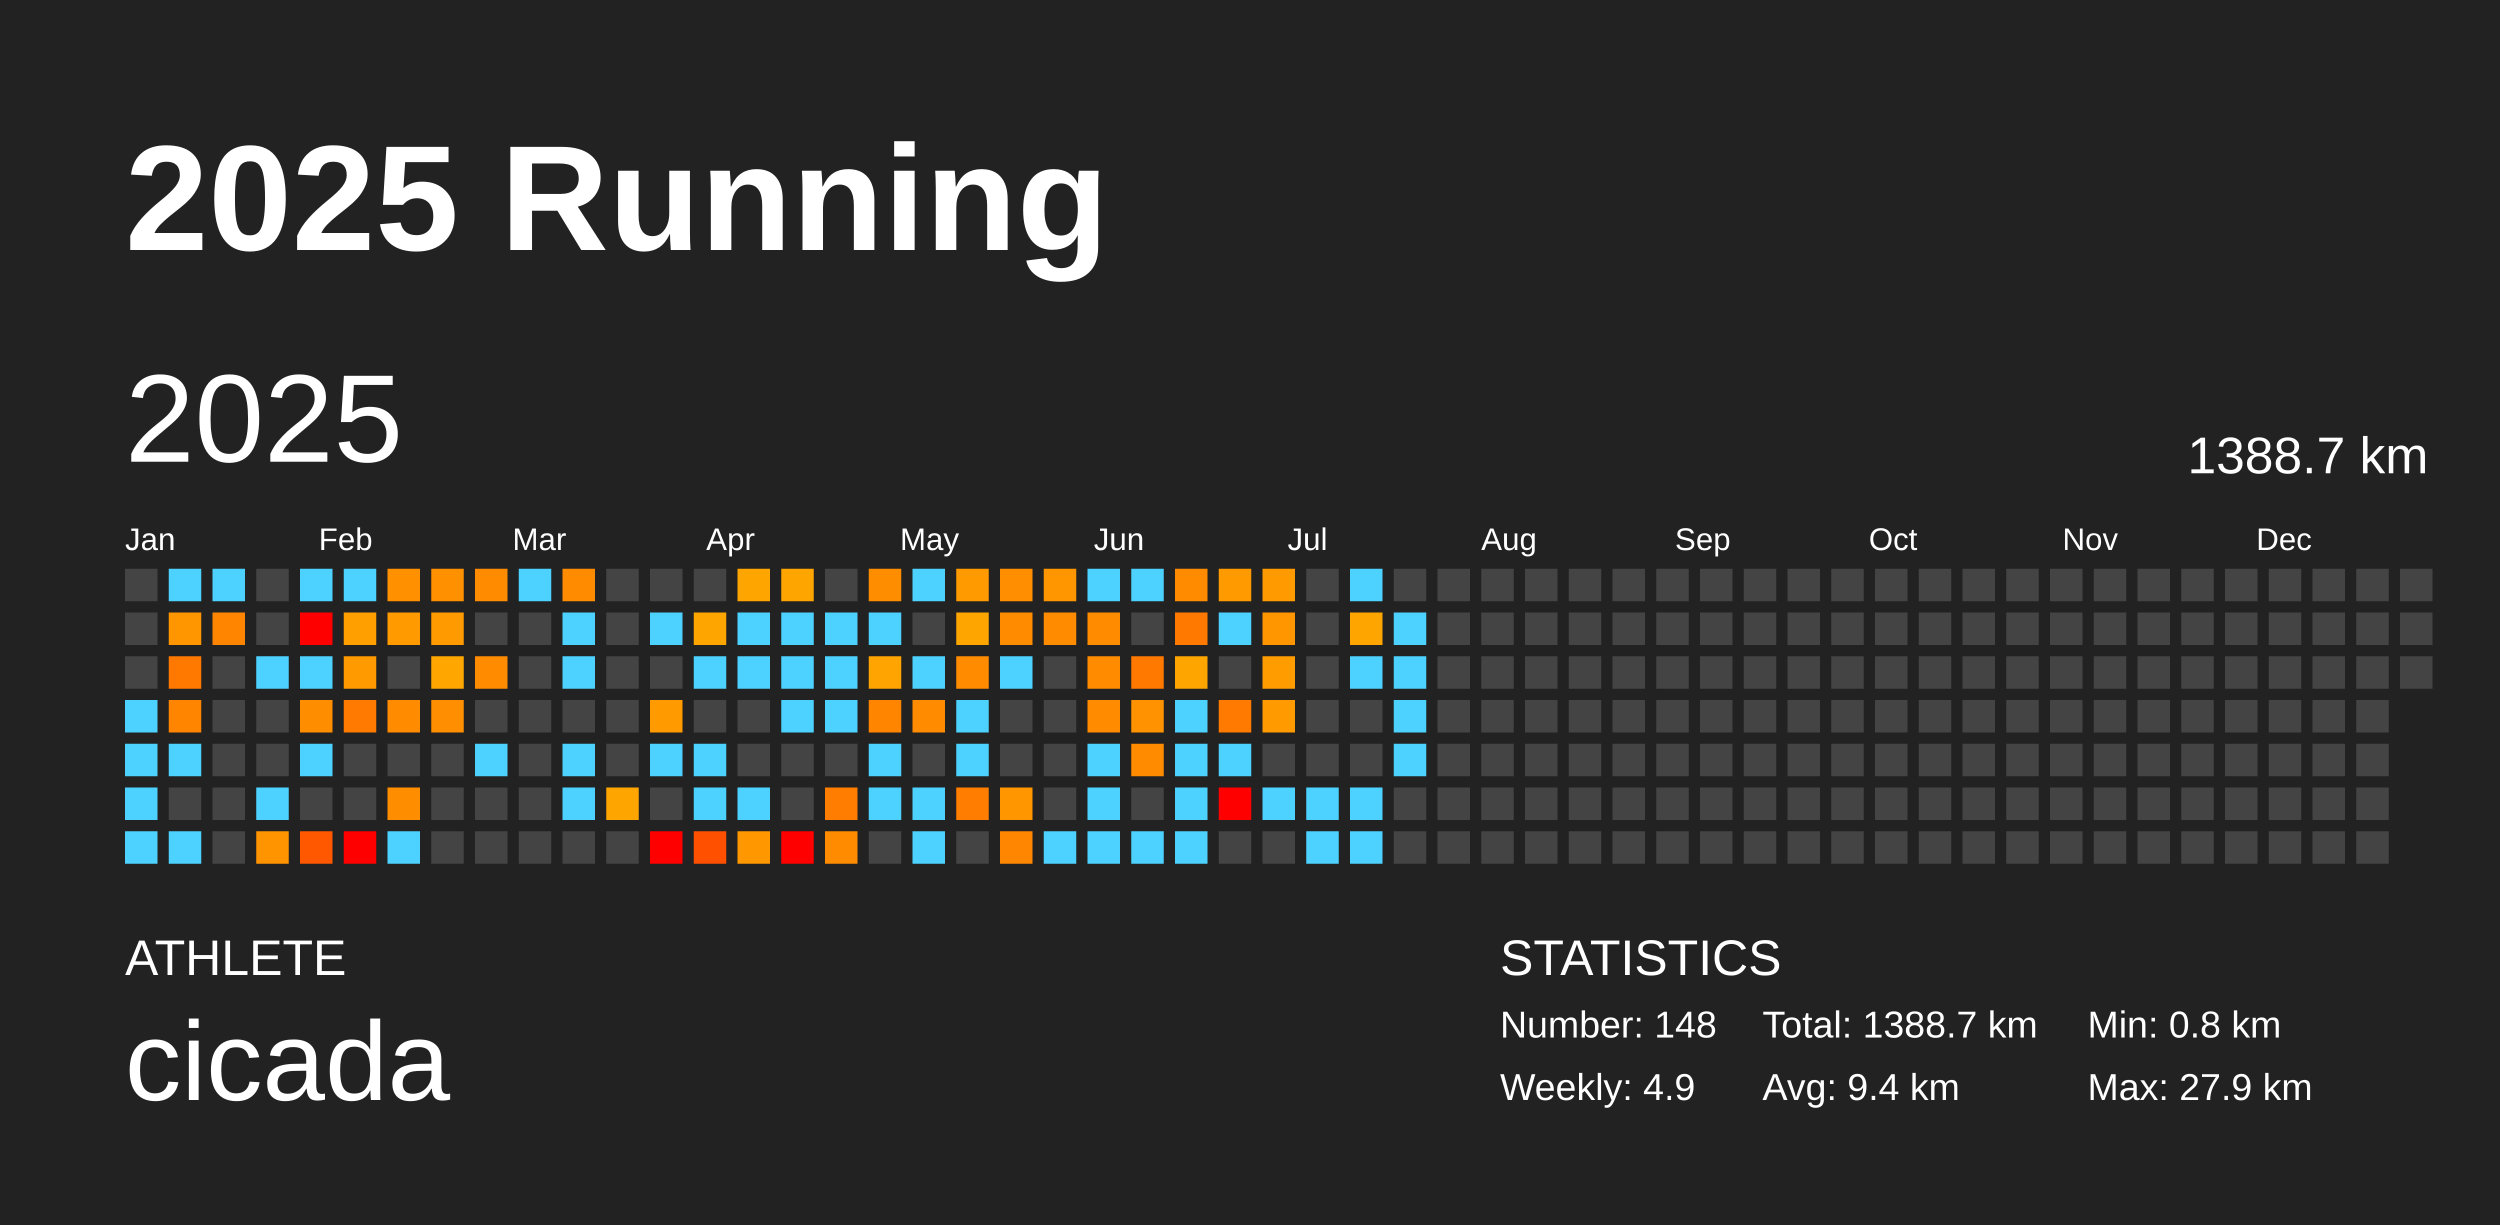
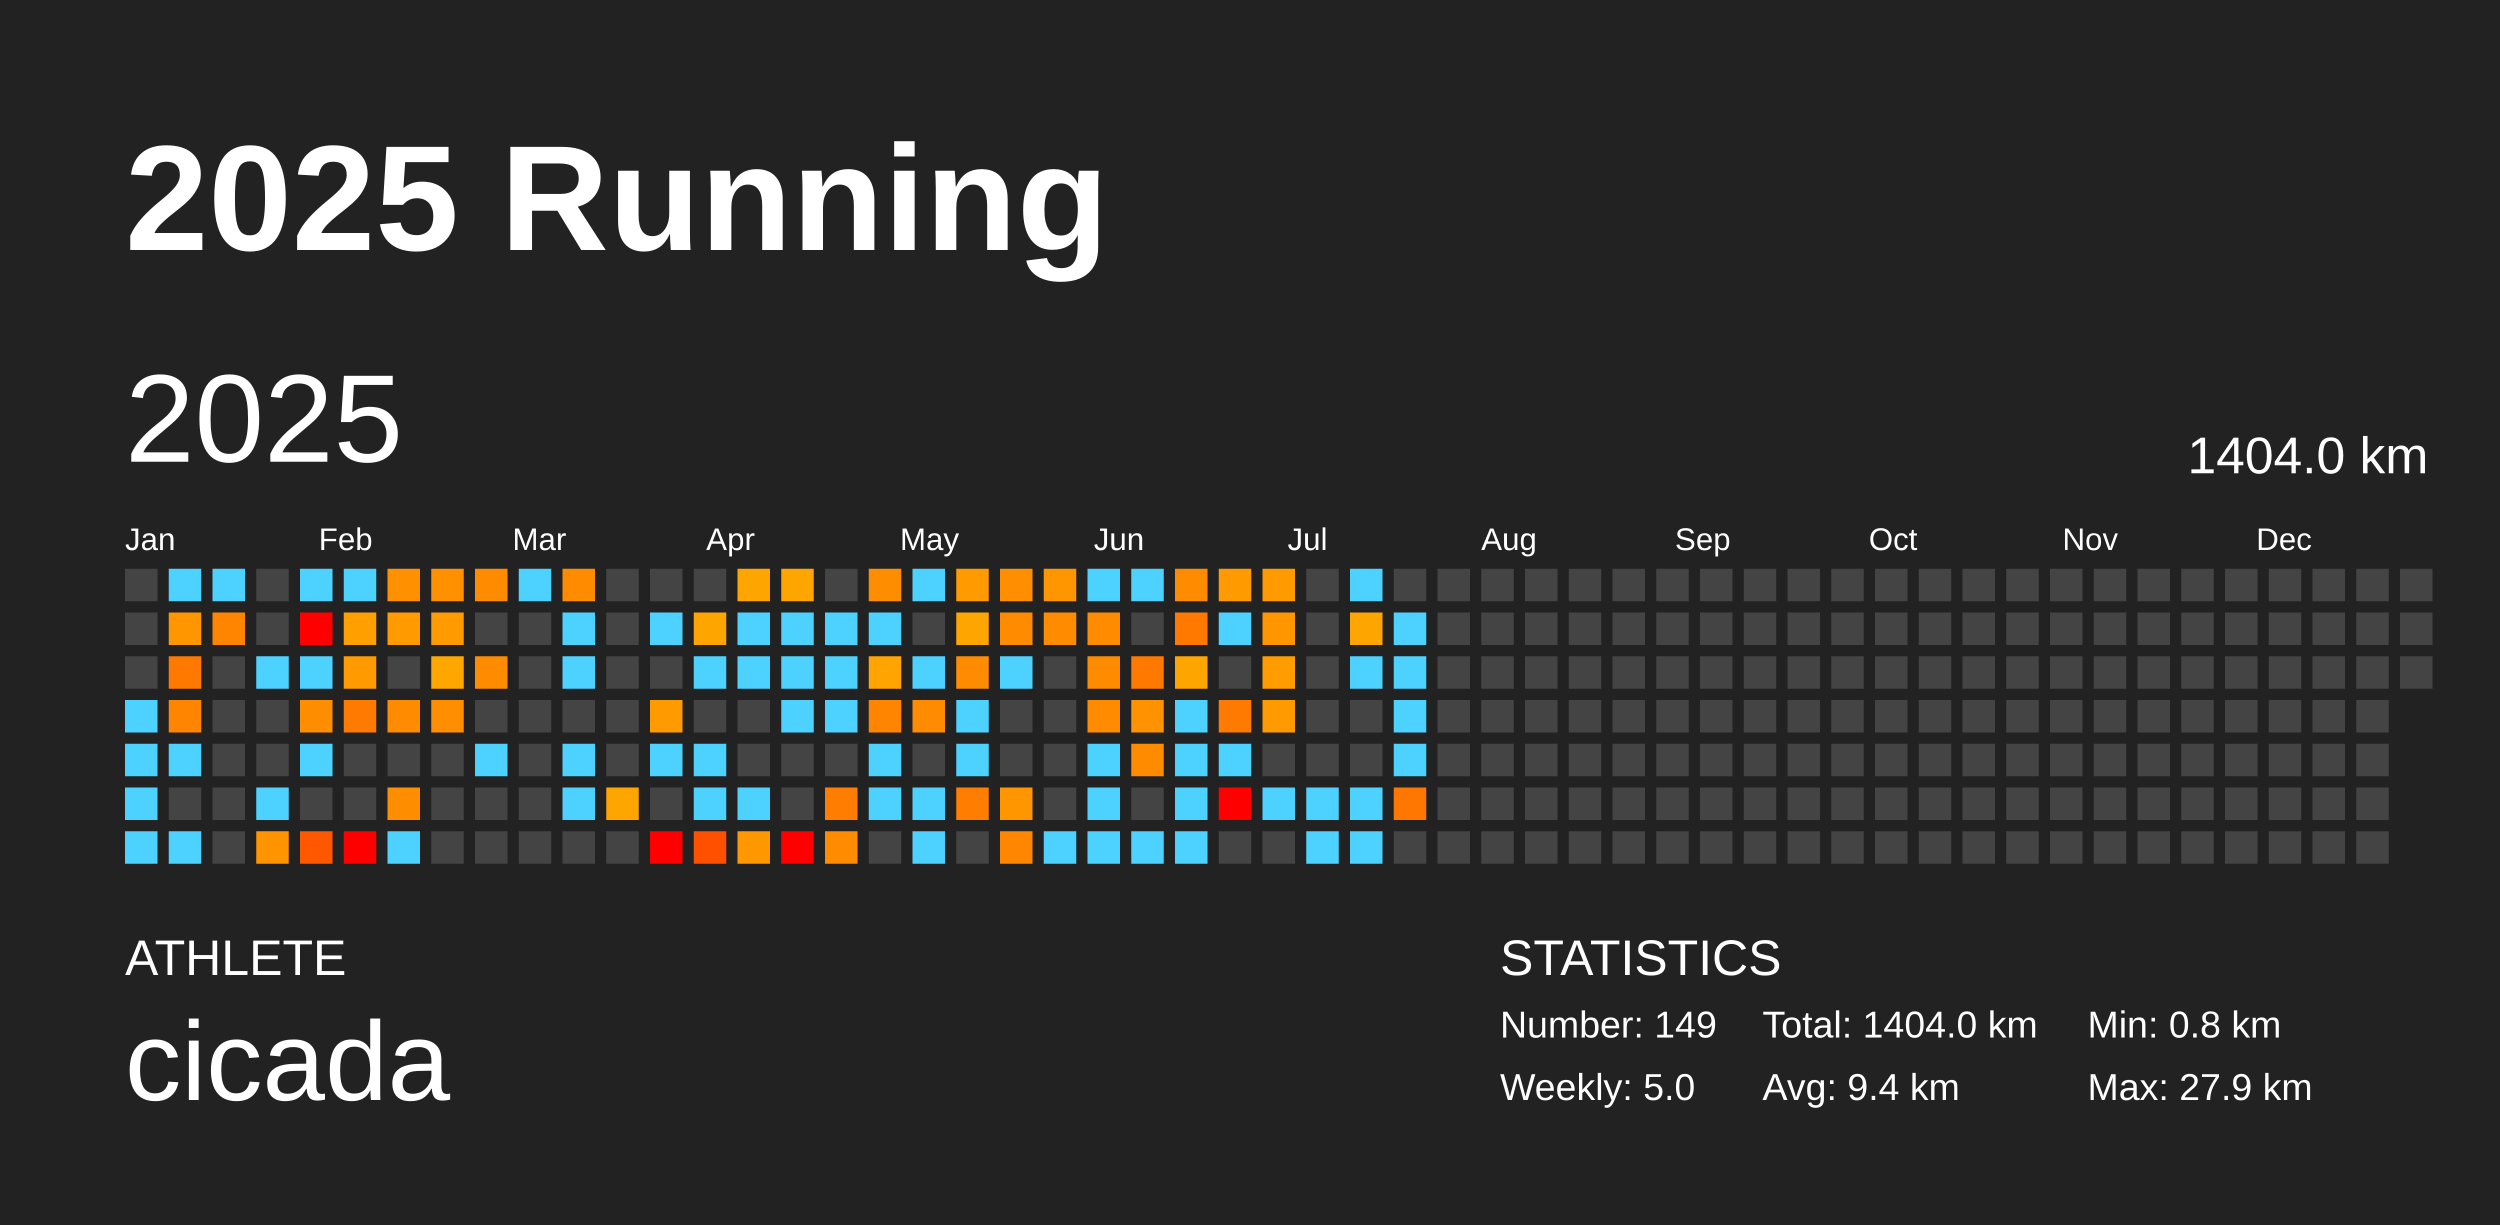
<svg xmlns="http://www.w3.org/2000/svg" baseProfile="full" height="98mm" version="1.1" viewBox="0,0,200,98" width="200mm">
  <defs />
  <rect fill="#222222" height="98" width="200" x="0" y="0" />
  <text fill="#FFFFFF" style="font-size:12px; font-family:Arial; font-weight:bold;" x="10" y="20">2025 Running</text>
  <text fill="#FFFFFF" style="font-size:4px; font-family:Arial" x="10" y="78">ATHLETE</text>
  <text fill="#FFFFFF" style="font-size:9px; font-family:Arial" x="10" y="88">cicada</text>
  <text fill="#FFFFFF" style="font-size:4px; font-family:Arial" x="120" y="78">STATISTICS</text>
-   <text fill="#FFFFFF" style="font-size:3px; font-family:Arial" x="120" y="83">Number: 148</text>
-   <text fill="#FFFFFF" style="font-size:3px; font-family:Arial" x="120" y="88">Weekly: 4.9</text>
-   <text fill="#FFFFFF" style="font-size:3px; font-family:Arial" x="141" y="83">Total: 1388.7 km</text>
+   <text fill="#FFFFFF" style="font-size:3px; font-family:Arial" x="120" y="83">Number: 149</text>
+   <text fill="#FFFFFF" style="font-size:3px; font-family:Arial" x="120" y="88">Weekly: 5.0</text>
+   <text fill="#FFFFFF" style="font-size:3px; font-family:Arial" x="141" y="83">Total: 1404.0 km</text>
  <text fill="#FFFFFF" style="font-size:3px; font-family:Arial" x="141" y="88">Avg: 9.4 km</text>
  <text fill="#FFFFFF" style="font-size:3px; font-family:Arial" x="167" y="83">Min: 0.8 km</text>
  <text fill="#FFFFFF" style="font-size:3px; font-family:Arial" x="167" y="88">Max: 27.9 km</text>
  <text dominant-baseline="hanging" fill="#FFFFFF" style="font-size:10.0px; font-family:Arial;" x="10" y="30">2025</text>
-   <text dominant-baseline="hanging" fill="#FFFFFF" style="font-size:4.125px; font-family:Arial;" x="175" y="35">1388.7 km</text>
+   <text dominant-baseline="hanging" fill="#FFFFFF" style="font-size:4.125px; font-family:Arial;" x="175" y="35">1404.0 km</text>
  <text fill="#FFFFFF" style="font-size:2.5px; font-family:Arial" x="10.0" y="44">Jan</text>
  <text fill="#FFFFFF" style="font-size:2.5px; font-family:Arial" x="25.5" y="44">Feb</text>
  <text fill="#FFFFFF" style="font-size:2.5px; font-family:Arial" x="41.0" y="44">Mar</text>
  <text fill="#FFFFFF" style="font-size:2.5px; font-family:Arial" x="56.5" y="44">Apr</text>
  <text fill="#FFFFFF" style="font-size:2.5px; font-family:Arial" x="72.0" y="44">May</text>
  <text fill="#FFFFFF" style="font-size:2.5px; font-family:Arial" x="87.5" y="44">Jun</text>
  <text fill="#FFFFFF" style="font-size:2.5px; font-family:Arial" x="103.0" y="44">Jul</text>
  <text fill="#FFFFFF" style="font-size:2.5px; font-family:Arial" x="118.5" y="44">Aug</text>
  <text fill="#FFFFFF" style="font-size:2.5px; font-family:Arial" x="134.0" y="44">Sep</text>
  <text fill="#FFFFFF" style="font-size:2.5px; font-family:Arial" x="149.5" y="44">Oct</text>
  <text fill="#FFFFFF" style="font-size:2.5px; font-family:Arial" x="165.0" y="44">Nov</text>
  <text fill="#FFFFFF" style="font-size:2.5px; font-family:Arial" x="180.5" y="44">Dec</text>
  <rect fill="#444444" height="2.6" width="2.6" x="10.0" y="45.5" />
  <rect fill="#444444" height="2.6" width="2.6" x="10.0" y="49.0" />
  <rect fill="#444444" height="2.6" width="2.6" x="10.0" y="52.5" />
  <rect fill="#4dd2ff" height="2.6" width="2.6" x="10.0" y="56.0" />
  <rect fill="#4dd2ff" height="2.6" width="2.6" x="10.0" y="59.5" />
  <rect fill="#4dd2ff" height="2.6" width="2.6" x="10.0" y="63.0" />
  <rect fill="#4dd2ff" height="2.6" width="2.6" x="10.0" y="66.5" />
  <rect fill="#4dd2ff" height="2.6" width="2.6" x="13.5" y="45.5" />
  <rect fill="#ff9600" height="2.6" width="2.6" x="13.5" y="49.0" />
  <rect fill="#ff7900" height="2.6" width="2.6" x="13.5" y="52.5" />
  <rect fill="#ff8400" height="2.6" width="2.6" x="13.5" y="56.0" />
  <rect fill="#4dd2ff" height="2.6" width="2.6" x="13.5" y="59.5" />
  <rect fill="#444444" height="2.6" width="2.6" x="13.5" y="63.0" />
  <rect fill="#4dd2ff" height="2.6" width="2.6" x="13.5" y="66.5" />
  <rect fill="#4dd2ff" height="2.6" width="2.6" x="17.0" y="45.5" />
  <rect fill="#ff8500" height="2.6" width="2.6" x="17.0" y="49.0" />
  <rect fill="#444444" height="2.6" width="2.6" x="17.0" y="52.5" />
  <rect fill="#444444" height="2.6" width="2.6" x="17.0" y="56.0" />
  <rect fill="#444444" height="2.6" width="2.6" x="17.0" y="59.5" />
  <rect fill="#444444" height="2.6" width="2.6" x="17.0" y="63.0" />
  <rect fill="#444444" height="2.6" width="2.6" x="17.0" y="66.5" />
  <rect fill="#444444" height="2.6" width="2.6" x="20.5" y="45.5" />
  <rect fill="#444444" height="2.6" width="2.6" x="20.5" y="49.0" />
  <rect fill="#4dd2ff" height="2.6" width="2.6" x="20.5" y="52.5" />
  <rect fill="#444444" height="2.6" width="2.6" x="20.5" y="56.0" />
  <rect fill="#444444" height="2.6" width="2.6" x="20.5" y="59.5" />
  <rect fill="#4dd2ff" height="2.6" width="2.6" x="20.5" y="63.0" />
  <rect fill="#ff9300" height="2.6" width="2.6" x="20.5" y="66.5" />
  <rect fill="#4dd2ff" height="2.6" width="2.6" x="24.0" y="45.5" />
  <rect fill="red" height="2.6" width="2.6" x="24.0" y="49.0" />
  <rect fill="#4dd2ff" height="2.6" width="2.6" x="24.0" y="52.5" />
  <rect fill="#ff8d00" height="2.6" width="2.6" x="24.0" y="56.0" />
  <rect fill="#4dd2ff" height="2.6" width="2.6" x="24.0" y="59.5" />
  <rect fill="#444444" height="2.6" width="2.6" x="24.0" y="63.0" />
  <rect fill="#ff5800" height="2.6" width="2.6" x="24.0" y="66.5" />
  <rect fill="#4dd2ff" height="2.6" width="2.6" x="27.5" y="45.5" />
  <rect fill="#ff9f00" height="2.6" width="2.6" x="27.5" y="49.0" />
  <rect fill="#ff9a00" height="2.6" width="2.6" x="27.5" y="52.5" />
  <rect fill="#ff7a00" height="2.6" width="2.6" x="27.5" y="56.0" />
  <rect fill="#444444" height="2.6" width="2.6" x="27.5" y="59.5" />
  <rect fill="#444444" height="2.6" width="2.6" x="27.5" y="63.0" />
  <rect fill="red" height="2.6" width="2.6" x="27.5" y="66.5" />
  <rect fill="#ff9000" height="2.6" width="2.6" x="31.0" y="45.5" />
  <rect fill="#ff9a00" height="2.6" width="2.6" x="31.0" y="49.0" />
  <rect fill="#444444" height="2.6" width="2.6" x="31.0" y="52.5" />
  <rect fill="#ff8c00" height="2.6" width="2.6" x="31.0" y="56.0" />
  <rect fill="#444444" height="2.6" width="2.6" x="31.0" y="59.5" />
  <rect fill="#ff8d00" height="2.6" width="2.6" x="31.0" y="63.0" />
  <rect fill="#4dd2ff" height="2.6" width="2.6" x="31.0" y="66.5" />
  <rect fill="#ff9000" height="2.6" width="2.6" x="34.5" y="45.5" />
  <rect fill="#ff9a00" height="2.6" width="2.6" x="34.5" y="49.0" />
  <rect fill="#ffa600" height="2.6" width="2.6" x="34.5" y="52.5" />
  <rect fill="#ff8e00" height="2.6" width="2.6" x="34.5" y="56.0" />
  <rect fill="#444444" height="2.6" width="2.6" x="34.5" y="59.5" />
  <rect fill="#444444" height="2.6" width="2.6" x="34.5" y="63.0" />
  <rect fill="#444444" height="2.6" width="2.6" x="34.5" y="66.5" />
  <rect fill="#ff8c00" height="2.6" width="2.6" x="38.0" y="45.5" />
  <rect fill="#444444" height="2.6" width="2.6" x="38.0" y="49.0" />
  <rect fill="#ff8c00" height="2.6" width="2.6" x="38.0" y="52.5" />
  <rect fill="#444444" height="2.6" width="2.6" x="38.0" y="56.0" />
  <rect fill="#4dd2ff" height="2.6" width="2.6" x="38.0" y="59.5" />
  <rect fill="#444444" height="2.6" width="2.6" x="38.0" y="63.0" />
  <rect fill="#444444" height="2.6" width="2.6" x="38.0" y="66.5" />
  <rect fill="#4dd2ff" height="2.6" width="2.6" x="41.5" y="45.5" />
  <rect fill="#444444" height="2.6" width="2.6" x="41.5" y="49.0" />
  <rect fill="#444444" height="2.6" width="2.6" x="41.5" y="52.5" />
  <rect fill="#444444" height="2.6" width="2.6" x="41.5" y="56.0" />
  <rect fill="#444444" height="2.6" width="2.6" x="41.5" y="59.5" />
  <rect fill="#444444" height="2.6" width="2.6" x="41.5" y="63.0" />
  <rect fill="#444444" height="2.6" width="2.6" x="41.5" y="66.5" />
  <rect fill="#ff8c00" height="2.6" width="2.6" x="45.0" y="45.5" />
  <rect fill="#4dd2ff" height="2.6" width="2.6" x="45.0" y="49.0" />
  <rect fill="#4dd2ff" height="2.6" width="2.6" x="45.0" y="52.5" />
  <rect fill="#444444" height="2.6" width="2.6" x="45.0" y="56.0" />
  <rect fill="#4dd2ff" height="2.6" width="2.6" x="45.0" y="59.5" />
  <rect fill="#4dd2ff" height="2.6" width="2.6" x="45.0" y="63.0" />
  <rect fill="#444444" height="2.6" width="2.6" x="45.0" y="66.5" />
  <rect fill="#444444" height="2.6" width="2.6" x="48.5" y="45.5" />
  <rect fill="#444444" height="2.6" width="2.6" x="48.5" y="49.0" />
  <rect fill="#444444" height="2.6" width="2.6" x="48.5" y="52.5" />
  <rect fill="#444444" height="2.6" width="2.6" x="48.5" y="56.0" />
  <rect fill="#444444" height="2.6" width="2.6" x="48.5" y="59.5" />
  <rect fill="#ffa500" height="2.6" width="2.6" x="48.5" y="63.0" />
  <rect fill="#444444" height="2.6" width="2.6" x="48.5" y="66.5" />
  <rect fill="#444444" height="2.6" width="2.6" x="52.0" y="45.5" />
  <rect fill="#4dd2ff" height="2.6" width="2.6" x="52.0" y="49.0" />
  <rect fill="#444444" height="2.6" width="2.6" x="52.0" y="52.5" />
  <rect fill="#ff9a00" height="2.6" width="2.6" x="52.0" y="56.0" />
  <rect fill="#4dd2ff" height="2.6" width="2.6" x="52.0" y="59.5" />
  <rect fill="#444444" height="2.6" width="2.6" x="52.0" y="63.0" />
  <rect fill="red" height="2.6" width="2.6" x="52.0" y="66.5" />
  <rect fill="#444444" height="2.6" width="2.6" x="55.5" y="45.5" />
  <rect fill="#ffa500" height="2.6" width="2.6" x="55.5" y="49.0" />
  <rect fill="#4dd2ff" height="2.6" width="2.6" x="55.5" y="52.5" />
  <rect fill="#444444" height="2.6" width="2.6" x="55.5" y="56.0" />
  <rect fill="#4dd2ff" height="2.6" width="2.6" x="55.5" y="59.5" />
  <rect fill="#4dd2ff" height="2.6" width="2.6" x="55.5" y="63.0" />
  <rect fill="#ff5000" height="2.6" width="2.6" x="55.5" y="66.5" />
  <rect fill="#ffa500" height="2.6" width="2.6" x="59.0" y="45.5" />
  <rect fill="#4dd2ff" height="2.6" width="2.6" x="59.0" y="49.0" />
  <rect fill="#4dd2ff" height="2.6" width="2.6" x="59.0" y="52.5" />
  <rect fill="#444444" height="2.6" width="2.6" x="59.0" y="56.0" />
  <rect fill="#444444" height="2.6" width="2.6" x="59.0" y="59.5" />
  <rect fill="#4dd2ff" height="2.6" width="2.6" x="59.0" y="63.0" />
  <rect fill="#ff9800" height="2.6" width="2.6" x="59.0" y="66.5" />
  <rect fill="#ffa500" height="2.6" width="2.6" x="62.5" y="45.5" />
  <rect fill="#4dd2ff" height="2.6" width="2.6" x="62.5" y="49.0" />
  <rect fill="#4dd2ff" height="2.6" width="2.6" x="62.5" y="52.5" />
  <rect fill="#4dd2ff" height="2.6" width="2.6" x="62.5" y="56.0" />
  <rect fill="#444444" height="2.6" width="2.6" x="62.5" y="59.5" />
  <rect fill="#444444" height="2.6" width="2.6" x="62.5" y="63.0" />
  <rect fill="red" height="2.6" width="2.6" x="62.5" y="66.5" />
  <rect fill="#444444" height="2.6" width="2.6" x="66.0" y="45.5" />
  <rect fill="#4dd2ff" height="2.6" width="2.6" x="66.0" y="49.0" />
  <rect fill="#4dd2ff" height="2.6" width="2.6" x="66.0" y="52.5" />
  <rect fill="#4dd2ff" height="2.6" width="2.6" x="66.0" y="56.0" />
  <rect fill="#444444" height="2.6" width="2.6" x="66.0" y="59.5" />
  <rect fill="#ff7d00" height="2.6" width="2.6" x="66.0" y="63.0" />
  <rect fill="#ff8c00" height="2.6" width="2.6" x="66.0" y="66.5" />
  <rect fill="#ff8d00" height="2.6" width="2.6" x="69.5" y="45.5" />
  <rect fill="#4dd2ff" height="2.6" width="2.6" x="69.5" y="49.0" />
  <rect fill="#ffa400" height="2.6" width="2.6" x="69.5" y="52.5" />
  <rect fill="#ff8500" height="2.6" width="2.6" x="69.5" y="56.0" />
  <rect fill="#4dd2ff" height="2.6" width="2.6" x="69.5" y="59.5" />
  <rect fill="#4dd2ff" height="2.6" width="2.6" x="69.5" y="63.0" />
  <rect fill="#444444" height="2.6" width="2.6" x="69.5" y="66.5" />
  <rect fill="#4dd2ff" height="2.6" width="2.6" x="73.0" y="45.5" />
  <rect fill="#444444" height="2.6" width="2.6" x="73.0" y="49.0" />
  <rect fill="#4dd2ff" height="2.6" width="2.6" x="73.0" y="52.5" />
  <rect fill="#ff8c00" height="2.6" width="2.6" x="73.0" y="56.0" />
  <rect fill="#444444" height="2.6" width="2.6" x="73.0" y="59.5" />
  <rect fill="#4dd2ff" height="2.6" width="2.6" x="73.0" y="63.0" />
  <rect fill="#4dd2ff" height="2.6" width="2.6" x="73.0" y="66.5" />
  <rect fill="#ff9a00" height="2.6" width="2.6" x="76.5" y="45.5" />
  <rect fill="#ffa500" height="2.6" width="2.6" x="76.5" y="49.0" />
  <rect fill="#ff8c00" height="2.6" width="2.6" x="76.5" y="52.5" />
  <rect fill="#4dd2ff" height="2.6" width="2.6" x="76.5" y="56.0" />
  <rect fill="#4dd2ff" height="2.6" width="2.6" x="76.5" y="59.5" />
  <rect fill="#ff7d00" height="2.6" width="2.6" x="76.5" y="63.0" />
  <rect fill="#444444" height="2.6" width="2.6" x="76.5" y="66.5" />
  <rect fill="#ff8f00" height="2.6" width="2.6" x="80.0" y="45.5" />
  <rect fill="#ff8c00" height="2.6" width="2.6" x="80.0" y="49.0" />
  <rect fill="#4dd2ff" height="2.6" width="2.6" x="80.0" y="52.5" />
  <rect fill="#444444" height="2.6" width="2.6" x="80.0" y="56.0" />
  <rect fill="#444444" height="2.6" width="2.6" x="80.0" y="59.5" />
  <rect fill="#ff9600" height="2.6" width="2.6" x="80.0" y="63.0" />
  <rect fill="#ff8600" height="2.6" width="2.6" x="80.0" y="66.5" />
  <rect fill="#ff9600" height="2.6" width="2.6" x="83.5" y="45.5" />
  <rect fill="#ff8c00" height="2.6" width="2.6" x="83.5" y="49.0" />
  <rect fill="#444444" height="2.6" width="2.6" x="83.5" y="52.5" />
  <rect fill="#444444" height="2.6" width="2.6" x="83.5" y="56.0" />
  <rect fill="#444444" height="2.6" width="2.6" x="83.5" y="59.5" />
  <rect fill="#444444" height="2.6" width="2.6" x="83.5" y="63.0" />
  <rect fill="#4dd2ff" height="2.6" width="2.6" x="83.5" y="66.5" />
  <rect fill="#4dd2ff" height="2.6" width="2.6" x="87.0" y="45.5" />
  <rect fill="#ff8c00" height="2.6" width="2.6" x="87.0" y="49.0" />
  <rect fill="#ff8c00" height="2.6" width="2.6" x="87.0" y="52.5" />
  <rect fill="#ff8c00" height="2.6" width="2.6" x="87.0" y="56.0" />
  <rect fill="#4dd2ff" height="2.6" width="2.6" x="87.0" y="59.5" />
  <rect fill="#4dd2ff" height="2.6" width="2.6" x="87.0" y="63.0" />
  <rect fill="#4dd2ff" height="2.6" width="2.6" x="87.0" y="66.5" />
  <rect fill="#4dd2ff" height="2.6" width="2.6" x="90.5" y="45.5" />
  <rect fill="#444444" height="2.6" width="2.6" x="90.5" y="49.0" />
  <rect fill="#ff7900" height="2.6" width="2.6" x="90.5" y="52.5" />
  <rect fill="#ff9200" height="2.6" width="2.6" x="90.5" y="56.0" />
  <rect fill="#ff8c00" height="2.6" width="2.6" x="90.5" y="59.5" />
  <rect fill="#444444" height="2.6" width="2.6" x="90.5" y="63.0" />
  <rect fill="#4dd2ff" height="2.6" width="2.6" x="90.5" y="66.5" />
  <rect fill="#ff8c00" height="2.6" width="2.6" x="94.0" y="45.5" />
  <rect fill="#ff7900" height="2.6" width="2.6" x="94.0" y="49.0" />
  <rect fill="#ffa500" height="2.6" width="2.6" x="94.0" y="52.5" />
  <rect fill="#4dd2ff" height="2.6" width="2.6" x="94.0" y="56.0" />
  <rect fill="#4dd2ff" height="2.6" width="2.6" x="94.0" y="59.5" />
  <rect fill="#4dd2ff" height="2.6" width="2.6" x="94.0" y="63.0" />
  <rect fill="#4dd2ff" height="2.6" width="2.6" x="94.0" y="66.5" />
  <rect fill="#ff9a00" height="2.6" width="2.6" x="97.5" y="45.5" />
  <rect fill="#4dd2ff" height="2.6" width="2.6" x="97.5" y="49.0" />
  <rect fill="#444444" height="2.6" width="2.6" x="97.5" y="52.5" />
  <rect fill="#ff7a00" height="2.6" width="2.6" x="97.5" y="56.0" />
  <rect fill="#4dd2ff" height="2.6" width="2.6" x="97.5" y="59.5" />
  <rect fill="red" height="2.6" width="2.6" x="97.5" y="63.0" />
  <rect fill="#444444" height="2.6" width="2.6" x="97.5" y="66.5" />
  <rect fill="#ff9a00" height="2.6" width="2.6" x="101.0" y="45.5" />
  <rect fill="#ff9600" height="2.6" width="2.6" x="101.0" y="49.0" />
  <rect fill="#ff9d00" height="2.6" width="2.6" x="101.0" y="52.5" />
  <rect fill="#ff9a00" height="2.6" width="2.6" x="101.0" y="56.0" />
  <rect fill="#444444" height="2.6" width="2.6" x="101.0" y="59.5" />
  <rect fill="#4dd2ff" height="2.6" width="2.6" x="101.0" y="63.0" />
  <rect fill="#444444" height="2.6" width="2.6" x="101.0" y="66.5" />
  <rect fill="#444444" height="2.6" width="2.6" x="104.5" y="45.5" />
  <rect fill="#444444" height="2.6" width="2.6" x="104.5" y="49.0" />
  <rect fill="#444444" height="2.6" width="2.6" x="104.5" y="52.5" />
  <rect fill="#444444" height="2.6" width="2.6" x="104.5" y="56.0" />
  <rect fill="#444444" height="2.6" width="2.6" x="104.5" y="59.5" />
  <rect fill="#4dd2ff" height="2.6" width="2.6" x="104.5" y="63.0" />
  <rect fill="#4dd2ff" height="2.6" width="2.6" x="104.5" y="66.5" />
  <rect fill="#4dd2ff" height="2.6" width="2.6" x="108.0" y="45.5" />
  <rect fill="#ffa500" height="2.6" width="2.6" x="108.0" y="49.0" />
  <rect fill="#4dd2ff" height="2.6" width="2.6" x="108.0" y="52.5" />
  <rect fill="#444444" height="2.6" width="2.6" x="108.0" y="56.0" />
  <rect fill="#444444" height="2.6" width="2.6" x="108.0" y="59.5" />
  <rect fill="#4dd2ff" height="2.6" width="2.6" x="108.0" y="63.0" />
  <rect fill="#4dd2ff" height="2.6" width="2.6" x="108.0" y="66.5" />
  <rect fill="#444444" height="2.6" width="2.6" x="111.5" y="45.5" />
  <rect fill="#4dd2ff" height="2.6" width="2.6" x="111.5" y="49.0" />
  <rect fill="#4dd2ff" height="2.6" width="2.6" x="111.5" y="52.5" />
  <rect fill="#4dd2ff" height="2.6" width="2.6" x="111.5" y="56.0" />
  <rect fill="#4dd2ff" height="2.6" width="2.6" x="111.5" y="59.5" />
-   <rect fill="#444444" height="2.6" width="2.6" x="111.5" y="63.0" />
+   <rect fill="#ff7700" height="2.6" width="2.6" x="111.5" y="63.0" />
  <rect fill="#444444" height="2.6" width="2.6" x="111.5" y="66.5" />
  <rect fill="#444444" height="2.6" width="2.6" x="115.0" y="45.5" />
  <rect fill="#444444" height="2.6" width="2.6" x="115.0" y="49.0" />
  <rect fill="#444444" height="2.6" width="2.6" x="115.0" y="52.5" />
  <rect fill="#444444" height="2.6" width="2.6" x="115.0" y="56.0" />
  <rect fill="#444444" height="2.6" width="2.6" x="115.0" y="59.5" />
  <rect fill="#444444" height="2.6" width="2.6" x="115.0" y="63.0" />
  <rect fill="#444444" height="2.6" width="2.6" x="115.0" y="66.5" />
  <rect fill="#444444" height="2.6" width="2.6" x="118.5" y="45.5" />
  <rect fill="#444444" height="2.6" width="2.6" x="118.5" y="49.0" />
  <rect fill="#444444" height="2.6" width="2.6" x="118.5" y="52.5" />
  <rect fill="#444444" height="2.6" width="2.6" x="118.5" y="56.0" />
  <rect fill="#444444" height="2.6" width="2.6" x="118.5" y="59.5" />
  <rect fill="#444444" height="2.6" width="2.6" x="118.5" y="63.0" />
  <rect fill="#444444" height="2.6" width="2.6" x="118.5" y="66.5" />
  <rect fill="#444444" height="2.6" width="2.6" x="122.0" y="45.5" />
  <rect fill="#444444" height="2.6" width="2.6" x="122.0" y="49.0" />
  <rect fill="#444444" height="2.6" width="2.6" x="122.0" y="52.5" />
  <rect fill="#444444" height="2.6" width="2.6" x="122.0" y="56.0" />
  <rect fill="#444444" height="2.6" width="2.6" x="122.0" y="59.5" />
  <rect fill="#444444" height="2.6" width="2.6" x="122.0" y="63.0" />
  <rect fill="#444444" height="2.6" width="2.6" x="122.0" y="66.5" />
  <rect fill="#444444" height="2.6" width="2.6" x="125.5" y="45.5" />
  <rect fill="#444444" height="2.6" width="2.6" x="125.5" y="49.0" />
  <rect fill="#444444" height="2.6" width="2.6" x="125.5" y="52.5" />
  <rect fill="#444444" height="2.6" width="2.6" x="125.5" y="56.0" />
  <rect fill="#444444" height="2.6" width="2.6" x="125.5" y="59.5" />
  <rect fill="#444444" height="2.6" width="2.6" x="125.5" y="63.0" />
  <rect fill="#444444" height="2.6" width="2.6" x="125.5" y="66.5" />
  <rect fill="#444444" height="2.6" width="2.6" x="129.0" y="45.5" />
  <rect fill="#444444" height="2.6" width="2.6" x="129.0" y="49.0" />
  <rect fill="#444444" height="2.6" width="2.6" x="129.0" y="52.5" />
  <rect fill="#444444" height="2.6" width="2.6" x="129.0" y="56.0" />
  <rect fill="#444444" height="2.6" width="2.6" x="129.0" y="59.5" />
  <rect fill="#444444" height="2.6" width="2.6" x="129.0" y="63.0" />
  <rect fill="#444444" height="2.6" width="2.6" x="129.0" y="66.5" />
  <rect fill="#444444" height="2.6" width="2.6" x="132.5" y="45.5" />
  <rect fill="#444444" height="2.6" width="2.6" x="132.5" y="49.0" />
  <rect fill="#444444" height="2.6" width="2.6" x="132.5" y="52.5" />
  <rect fill="#444444" height="2.6" width="2.6" x="132.5" y="56.0" />
  <rect fill="#444444" height="2.6" width="2.6" x="132.5" y="59.5" />
  <rect fill="#444444" height="2.6" width="2.6" x="132.5" y="63.0" />
  <rect fill="#444444" height="2.6" width="2.6" x="132.5" y="66.5" />
  <rect fill="#444444" height="2.6" width="2.6" x="136.0" y="45.5" />
  <rect fill="#444444" height="2.6" width="2.6" x="136.0" y="49.0" />
  <rect fill="#444444" height="2.6" width="2.6" x="136.0" y="52.5" />
  <rect fill="#444444" height="2.6" width="2.6" x="136.0" y="56.0" />
  <rect fill="#444444" height="2.6" width="2.6" x="136.0" y="59.5" />
  <rect fill="#444444" height="2.6" width="2.6" x="136.0" y="63.0" />
  <rect fill="#444444" height="2.6" width="2.6" x="136.0" y="66.5" />
  <rect fill="#444444" height="2.6" width="2.6" x="139.5" y="45.5" />
  <rect fill="#444444" height="2.6" width="2.6" x="139.5" y="49.0" />
  <rect fill="#444444" height="2.6" width="2.6" x="139.5" y="52.5" />
  <rect fill="#444444" height="2.6" width="2.6" x="139.5" y="56.0" />
  <rect fill="#444444" height="2.6" width="2.6" x="139.5" y="59.5" />
  <rect fill="#444444" height="2.6" width="2.6" x="139.5" y="63.0" />
  <rect fill="#444444" height="2.6" width="2.6" x="139.5" y="66.5" />
  <rect fill="#444444" height="2.6" width="2.6" x="143.0" y="45.5" />
  <rect fill="#444444" height="2.6" width="2.6" x="143.0" y="49.0" />
  <rect fill="#444444" height="2.6" width="2.6" x="143.0" y="52.5" />
  <rect fill="#444444" height="2.6" width="2.6" x="143.0" y="56.0" />
  <rect fill="#444444" height="2.6" width="2.6" x="143.0" y="59.5" />
  <rect fill="#444444" height="2.6" width="2.6" x="143.0" y="63.0" />
  <rect fill="#444444" height="2.6" width="2.6" x="143.0" y="66.5" />
  <rect fill="#444444" height="2.6" width="2.6" x="146.5" y="45.5" />
  <rect fill="#444444" height="2.6" width="2.6" x="146.5" y="49.0" />
  <rect fill="#444444" height="2.6" width="2.6" x="146.5" y="52.5" />
  <rect fill="#444444" height="2.6" width="2.6" x="146.5" y="56.0" />
  <rect fill="#444444" height="2.6" width="2.6" x="146.5" y="59.5" />
  <rect fill="#444444" height="2.6" width="2.6" x="146.5" y="63.0" />
  <rect fill="#444444" height="2.6" width="2.6" x="146.5" y="66.5" />
  <rect fill="#444444" height="2.6" width="2.6" x="150.0" y="45.5" />
  <rect fill="#444444" height="2.6" width="2.6" x="150.0" y="49.0" />
  <rect fill="#444444" height="2.6" width="2.6" x="150.0" y="52.5" />
  <rect fill="#444444" height="2.6" width="2.6" x="150.0" y="56.0" />
  <rect fill="#444444" height="2.6" width="2.6" x="150.0" y="59.5" />
  <rect fill="#444444" height="2.6" width="2.6" x="150.0" y="63.0" />
  <rect fill="#444444" height="2.6" width="2.6" x="150.0" y="66.5" />
  <rect fill="#444444" height="2.6" width="2.6" x="153.5" y="45.5" />
  <rect fill="#444444" height="2.6" width="2.6" x="153.5" y="49.0" />
  <rect fill="#444444" height="2.6" width="2.6" x="153.5" y="52.5" />
  <rect fill="#444444" height="2.6" width="2.6" x="153.5" y="56.0" />
  <rect fill="#444444" height="2.6" width="2.6" x="153.5" y="59.5" />
  <rect fill="#444444" height="2.6" width="2.6" x="153.5" y="63.0" />
  <rect fill="#444444" height="2.6" width="2.6" x="153.5" y="66.5" />
  <rect fill="#444444" height="2.6" width="2.6" x="157.0" y="45.5" />
  <rect fill="#444444" height="2.6" width="2.6" x="157.0" y="49.0" />
  <rect fill="#444444" height="2.6" width="2.6" x="157.0" y="52.5" />
  <rect fill="#444444" height="2.6" width="2.6" x="157.0" y="56.0" />
  <rect fill="#444444" height="2.6" width="2.6" x="157.0" y="59.5" />
  <rect fill="#444444" height="2.6" width="2.6" x="157.0" y="63.0" />
  <rect fill="#444444" height="2.6" width="2.6" x="157.0" y="66.5" />
  <rect fill="#444444" height="2.6" width="2.6" x="160.5" y="45.5" />
  <rect fill="#444444" height="2.6" width="2.6" x="160.5" y="49.0" />
  <rect fill="#444444" height="2.6" width="2.6" x="160.5" y="52.5" />
  <rect fill="#444444" height="2.6" width="2.6" x="160.5" y="56.0" />
  <rect fill="#444444" height="2.6" width="2.6" x="160.5" y="59.5" />
  <rect fill="#444444" height="2.6" width="2.6" x="160.5" y="63.0" />
  <rect fill="#444444" height="2.6" width="2.6" x="160.5" y="66.5" />
  <rect fill="#444444" height="2.6" width="2.6" x="164.0" y="45.5" />
  <rect fill="#444444" height="2.6" width="2.6" x="164.0" y="49.0" />
  <rect fill="#444444" height="2.6" width="2.6" x="164.0" y="52.5" />
  <rect fill="#444444" height="2.6" width="2.6" x="164.0" y="56.0" />
  <rect fill="#444444" height="2.6" width="2.6" x="164.0" y="59.5" />
  <rect fill="#444444" height="2.6" width="2.6" x="164.0" y="63.0" />
  <rect fill="#444444" height="2.6" width="2.6" x="164.0" y="66.5" />
  <rect fill="#444444" height="2.6" width="2.6" x="167.5" y="45.5" />
  <rect fill="#444444" height="2.6" width="2.6" x="167.5" y="49.0" />
  <rect fill="#444444" height="2.6" width="2.6" x="167.5" y="52.5" />
  <rect fill="#444444" height="2.6" width="2.6" x="167.5" y="56.0" />
  <rect fill="#444444" height="2.6" width="2.6" x="167.5" y="59.5" />
  <rect fill="#444444" height="2.6" width="2.6" x="167.5" y="63.0" />
  <rect fill="#444444" height="2.6" width="2.6" x="167.5" y="66.5" />
  <rect fill="#444444" height="2.6" width="2.6" x="171.0" y="45.5" />
  <rect fill="#444444" height="2.6" width="2.6" x="171.0" y="49.0" />
  <rect fill="#444444" height="2.6" width="2.6" x="171.0" y="52.5" />
  <rect fill="#444444" height="2.6" width="2.6" x="171.0" y="56.0" />
  <rect fill="#444444" height="2.6" width="2.6" x="171.0" y="59.5" />
  <rect fill="#444444" height="2.6" width="2.6" x="171.0" y="63.0" />
  <rect fill="#444444" height="2.6" width="2.6" x="171.0" y="66.5" />
  <rect fill="#444444" height="2.6" width="2.6" x="174.5" y="45.5" />
  <rect fill="#444444" height="2.6" width="2.6" x="174.5" y="49.0" />
  <rect fill="#444444" height="2.6" width="2.6" x="174.5" y="52.5" />
  <rect fill="#444444" height="2.6" width="2.6" x="174.5" y="56.0" />
  <rect fill="#444444" height="2.6" width="2.6" x="174.5" y="59.5" />
  <rect fill="#444444" height="2.6" width="2.6" x="174.5" y="63.0" />
  <rect fill="#444444" height="2.6" width="2.6" x="174.5" y="66.5" />
  <rect fill="#444444" height="2.6" width="2.6" x="178.0" y="45.5" />
  <rect fill="#444444" height="2.6" width="2.6" x="178.0" y="49.0" />
  <rect fill="#444444" height="2.6" width="2.6" x="178.0" y="52.5" />
  <rect fill="#444444" height="2.6" width="2.6" x="178.0" y="56.0" />
  <rect fill="#444444" height="2.6" width="2.6" x="178.0" y="59.5" />
  <rect fill="#444444" height="2.6" width="2.6" x="178.0" y="63.0" />
  <rect fill="#444444" height="2.6" width="2.6" x="178.0" y="66.5" />
  <rect fill="#444444" height="2.6" width="2.6" x="181.5" y="45.5" />
  <rect fill="#444444" height="2.6" width="2.6" x="181.5" y="49.0" />
  <rect fill="#444444" height="2.6" width="2.6" x="181.5" y="52.5" />
  <rect fill="#444444" height="2.6" width="2.6" x="181.5" y="56.0" />
  <rect fill="#444444" height="2.6" width="2.6" x="181.5" y="59.5" />
  <rect fill="#444444" height="2.6" width="2.6" x="181.5" y="63.0" />
  <rect fill="#444444" height="2.6" width="2.6" x="181.5" y="66.5" />
  <rect fill="#444444" height="2.6" width="2.6" x="185.0" y="45.5" />
  <rect fill="#444444" height="2.6" width="2.6" x="185.0" y="49.0" />
  <rect fill="#444444" height="2.6" width="2.6" x="185.0" y="52.5" />
  <rect fill="#444444" height="2.6" width="2.6" x="185.0" y="56.0" />
  <rect fill="#444444" height="2.6" width="2.6" x="185.0" y="59.5" />
  <rect fill="#444444" height="2.6" width="2.6" x="185.0" y="63.0" />
  <rect fill="#444444" height="2.6" width="2.6" x="185.0" y="66.5" />
  <rect fill="#444444" height="2.6" width="2.6" x="188.5" y="45.5" />
  <rect fill="#444444" height="2.6" width="2.6" x="188.5" y="49.0" />
  <rect fill="#444444" height="2.6" width="2.6" x="188.5" y="52.5" />
  <rect fill="#444444" height="2.6" width="2.6" x="188.5" y="56.0" />
  <rect fill="#444444" height="2.6" width="2.6" x="188.5" y="59.5" />
  <rect fill="#444444" height="2.6" width="2.6" x="188.5" y="63.0" />
  <rect fill="#444444" height="2.6" width="2.6" x="188.5" y="66.5" />
  <rect fill="#444444" height="2.6" width="2.6" x="192.0" y="45.5" />
  <rect fill="#444444" height="2.6" width="2.6" x="192.0" y="49.0" />
  <rect fill="#444444" height="2.6" width="2.6" x="192.0" y="52.5" />
</svg>
